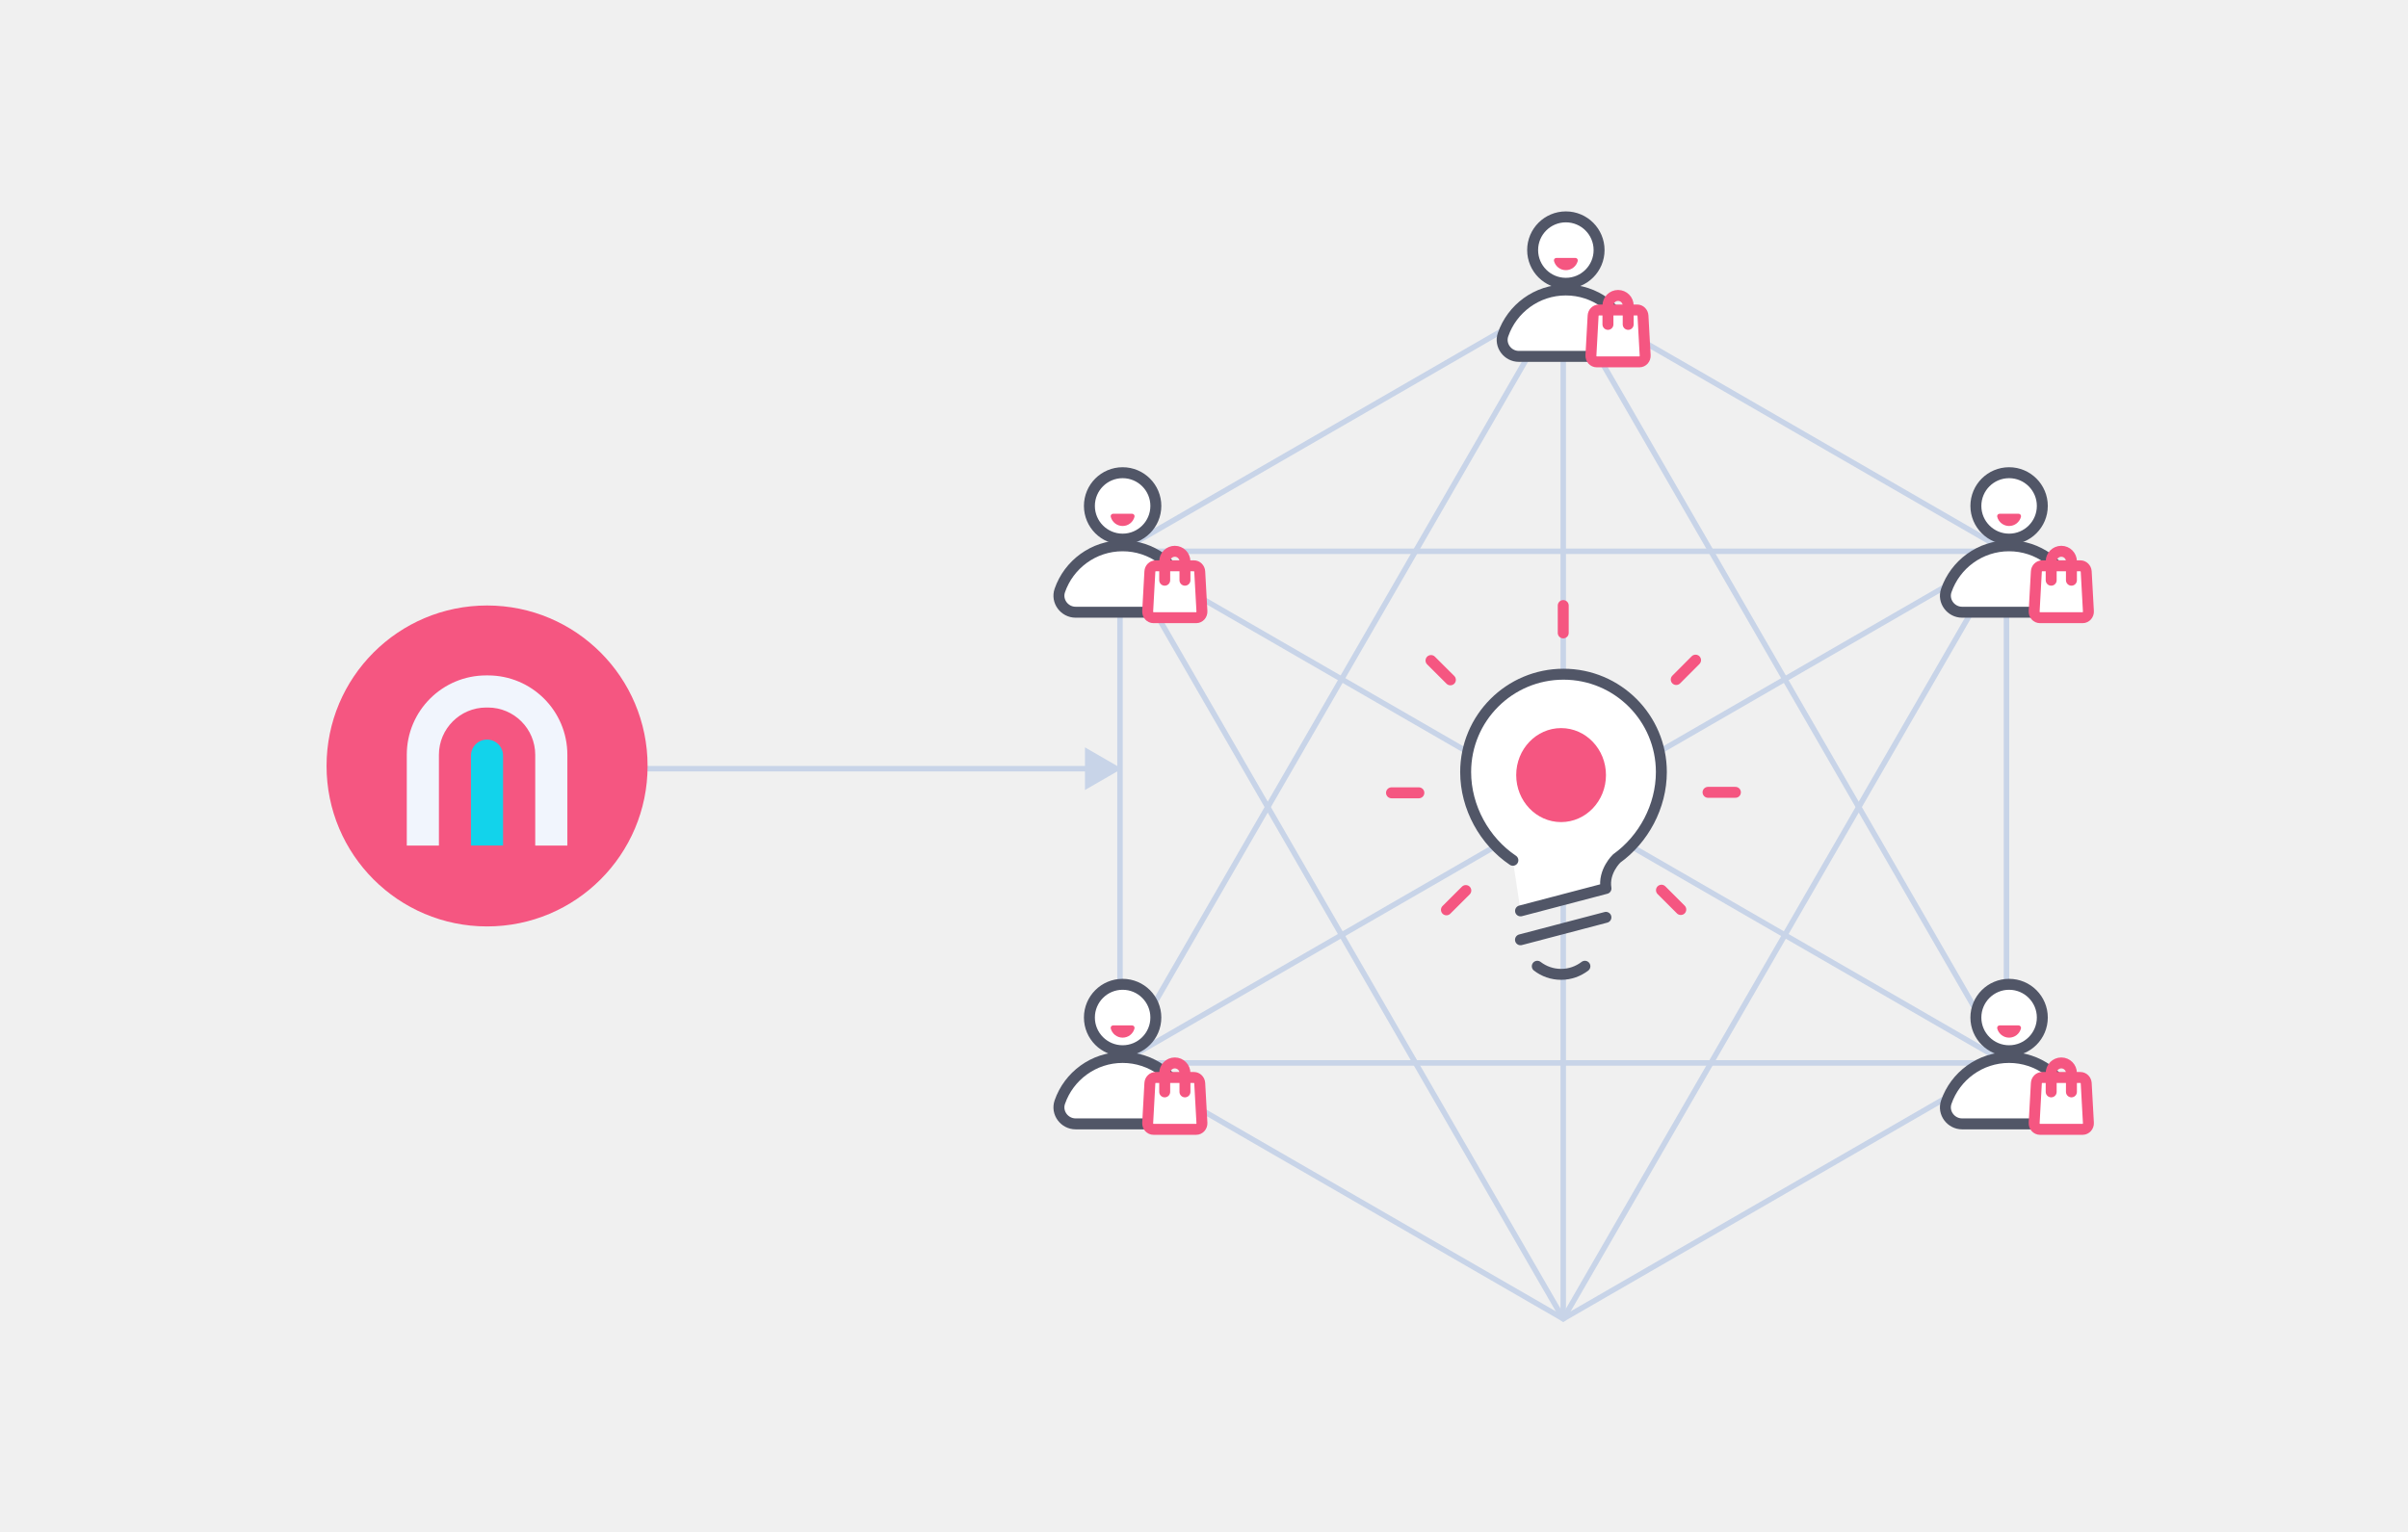
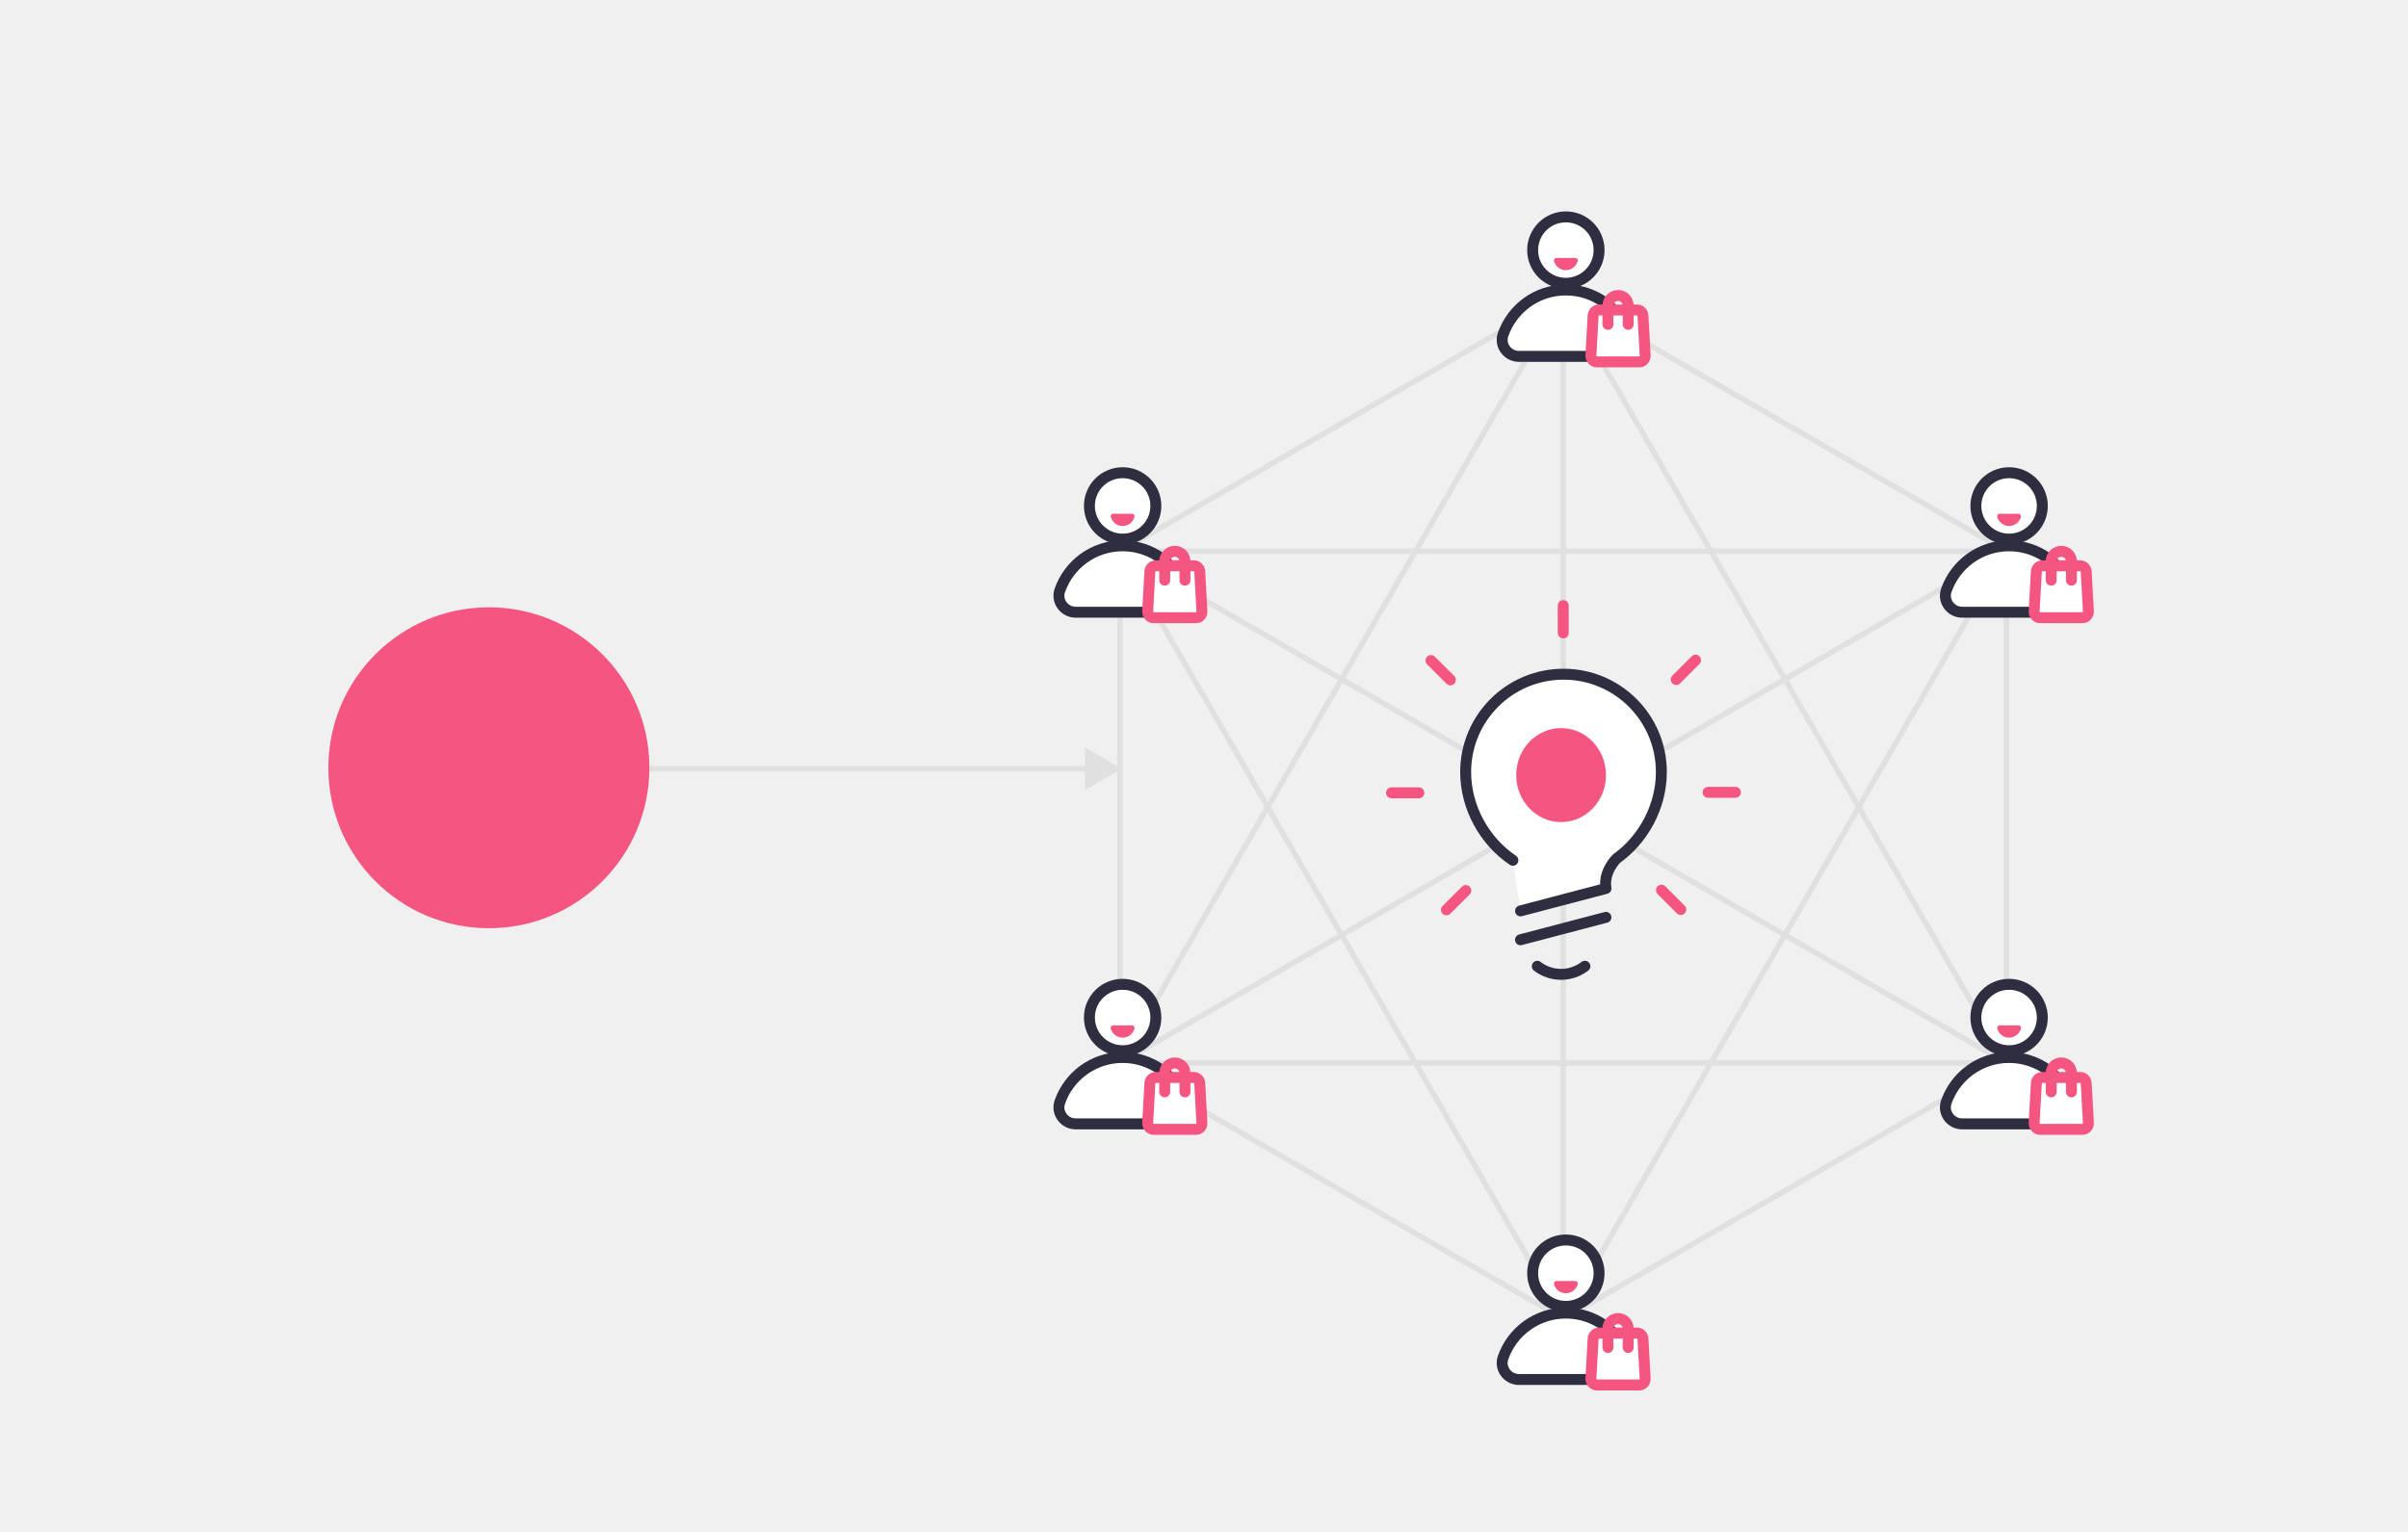
<svg xmlns="http://www.w3.org/2000/svg" width="440" height="280" viewBox="0 0 440 280" fill="none">
-   <line x1="204" y1="140.5" x2="100" y2="140.5" stroke="#C8D4E8" />
-   <path d="M89 169.33C105.198 169.33 118.33 156.199 118.33 140C118.33 123.802 105.198 110.67 89 110.67C72.801 110.67 59.67 123.802 59.67 140C59.67 156.199 72.801 169.33 89 169.33Z" fill="#F55681" />
-   <path d="M89.16 123.45H88.84C80.83 123.45 74.33 129.94 74.33 137.96V154.55H80.2V137.96C80.2 133.2 84.08 129.32 88.84 129.32H89.16C93.92 129.32 97.8 133.2 97.8 137.96V154.55H103.67V137.96C103.67 129.94 97.17 123.45 89.16 123.45Z" fill="#F1F5FD" />
-   <path d="M91.93 154.54H86.061V138.11C86.061 136.49 87.371 135.18 88.99 135.18C90.611 135.18 91.921 136.49 91.921 138.11V154.54H91.93Z" fill="#12D3EB" />
-   <path d="M366.63 194.28V100.76L285.64 54L204.65 100.76V194.28L285.64 241.04L366.63 194.28Z" stroke="#C8D4E8" stroke-miterlimit="10" stroke-linecap="round" stroke-linejoin="round" />
-   <path d="M285.641 54V241.04" stroke="#C8D4E8" stroke-miterlimit="10" stroke-linecap="round" stroke-linejoin="round" />
-   <path d="M204.65 100.76H366.63" stroke="#C8D4E8" stroke-miterlimit="10" stroke-linecap="round" stroke-linejoin="round" />
-   <path d="M204.65 194.28H366.63" stroke="#C8D4E8" stroke-miterlimit="10" stroke-linecap="round" stroke-linejoin="round" />
-   <path d="M204.65 100.76L285.64 241.04" stroke="#C8D4E8" stroke-miterlimit="10" stroke-linecap="round" stroke-linejoin="round" />
-   <path d="M285.641 54L366.631 194.28" stroke="#C8D4E8" stroke-miterlimit="10" stroke-linecap="round" stroke-linejoin="round" />
-   <path d="M366.631 100.76L285.641 241.04" stroke="#C8D4E8" stroke-miterlimit="10" stroke-linecap="round" stroke-linejoin="round" />
-   <path d="M285.64 54L204.65 194.28" stroke="#C8D4E8" stroke-miterlimit="10" stroke-linecap="round" stroke-linejoin="round" />
-   <path d="M204.65 100.76L366.63 194.28" stroke="#C8D4E8" stroke-miterlimit="10" stroke-linecap="round" stroke-linejoin="round" />
-   <path d="M204.65 194.28L366.63 100.76" stroke="#C8D4E8" stroke-miterlimit="10" stroke-linecap="round" stroke-linejoin="round" />
-   <path d="M286.121 51.78C289.473 51.78 292.191 49.062 292.191 45.71C292.191 42.358 289.473 39.64 286.121 39.64C282.768 39.64 280.051 42.358 280.051 45.71C280.051 49.062 282.768 51.78 286.121 51.78Z" fill="white" stroke="#515667" stroke-width="2" stroke-miterlimit="10" stroke-linecap="round" stroke-linejoin="round" />
-   <path d="M277.541 65.14C275.481 65.14 273.971 63.12 274.641 61.17C276.281 56.42 280.801 53 286.111 53C291.421 53 295.941 56.41 297.581 61.17C298.251 63.12 296.741 65.14 294.681 65.14H277.541Z" fill="white" stroke="#515667" stroke-width="2" stroke-miterlimit="10" stroke-linecap="round" stroke-linejoin="round" />
+   <line x1="204" y1="140.5" x2="100" y2="140.5" stroke="#E0E0E0" />
+   <path d="M89.33 169.66C105.529 169.66 118.66 156.529 118.66 140.33C118.66 124.131 105.529 111 89.33 111C73.132 111 60 124.131 60 140.33C60 156.529 73.132 169.66 89.33 169.66Z" fill="#F55681" />
+   <path d="M366.63 194.28V100.76L285.64 54L204.65 100.76V194.28L285.64 241.04L366.63 194.28Z" stroke="#E0E0E0" stroke-miterlimit="10" stroke-linecap="round" stroke-linejoin="round" />
+   <path d="M285.64 54V241.04" stroke="#E0E0E0" stroke-miterlimit="10" stroke-linecap="round" stroke-linejoin="round" />
+   <path d="M204.65 100.76H366.63" stroke="#E0E0E0" stroke-miterlimit="10" stroke-linecap="round" stroke-linejoin="round" />
+   <path d="M204.65 194.28H366.63" stroke="#E0E0E0" stroke-miterlimit="10" stroke-linecap="round" stroke-linejoin="round" />
+   <path d="M204.65 100.76L285.64 241.04" stroke="#E0E0E0" stroke-miterlimit="10" stroke-linecap="round" stroke-linejoin="round" />
+   <path d="M285.64 54L366.63 194.28" stroke="#E0E0E0" stroke-miterlimit="10" stroke-linecap="round" stroke-linejoin="round" />
+   <path d="M366.63 100.76L285.64 241.04" stroke="#E0E0E0" stroke-miterlimit="10" stroke-linecap="round" stroke-linejoin="round" />
+   <path d="M285.64 54L204.65 194.28" stroke="#E0E0E0" stroke-miterlimit="10" stroke-linecap="round" stroke-linejoin="round" />
+   <path d="M204.65 100.76L366.63 194.28" stroke="#E0E0E0" stroke-miterlimit="10" stroke-linecap="round" stroke-linejoin="round" />
+   <path d="M204.65 194.28L366.63 100.76" stroke="#E0E0E0" stroke-miterlimit="10" stroke-linecap="round" stroke-linejoin="round" />
+   <path d="M286.121 51.78C289.473 51.78 292.191 49.062 292.191 45.71C292.191 42.358 289.473 39.64 286.121 39.64C282.768 39.64 280.051 42.358 280.051 45.71C280.051 49.062 282.768 51.78 286.121 51.78Z" fill="white" stroke="#2F2E41" stroke-width="2" stroke-miterlimit="10" stroke-linecap="round" stroke-linejoin="round" />
+   <path d="M277.541 65.14C275.481 65.14 273.971 63.12 274.641 61.17C276.281 56.42 280.801 53 286.111 53C291.421 53 295.941 56.41 297.581 61.17C298.251 63.12 296.741 65.14 294.681 65.14H277.541Z" fill="white" stroke="#2F2E41" stroke-width="2" stroke-miterlimit="10" stroke-linecap="round" stroke-linejoin="round" />
  <path d="M287.851 47.14C288.141 47.14 288.361 47.42 288.291 47.7C288.041 48.66 287.171 49.38 286.121 49.38C285.081 49.38 284.201 48.67 283.951 47.7C283.881 47.42 284.091 47.14 284.391 47.14H287.851Z" fill="#F55681" />
  <path d="M299.561 66.14H291.761C291.151 66.14 290.671 65.6 290.701 64.96L291.101 57.71C291.131 57.12 291.601 56.66 292.161 56.66H299.151C299.711 56.66 300.171 57.12 300.211 57.71L300.611 64.96C300.651 65.6 300.171 66.14 299.561 66.14Z" fill="white" stroke="#F55681" stroke-width="2" stroke-miterlimit="10" stroke-linecap="round" stroke-linejoin="round" />
  <path d="M297.511 59.29V55.85C297.511 54.83 296.681 54 295.661 54C294.641 54 293.811 54.83 293.811 55.85V59.29" stroke="#F55681" stroke-width="2" stroke-miterlimit="10" stroke-linecap="round" stroke-linejoin="round" />
-   <path d="M205.131 98.54C208.483 98.54 211.201 95.822 211.201 92.47C211.201 89.118 208.483 86.4 205.131 86.4C201.778 86.4 199.061 89.118 199.061 92.47C199.061 95.822 201.778 98.54 205.131 98.54Z" fill="white" stroke="#515667" stroke-width="2" stroke-miterlimit="10" stroke-linecap="round" stroke-linejoin="round" />
-   <path d="M196.551 111.9C194.491 111.9 192.981 109.88 193.651 107.93C195.291 103.18 199.811 99.76 205.121 99.76C210.431 99.76 214.951 103.17 216.591 107.93C217.261 109.88 215.751 111.9 213.691 111.9H196.551Z" fill="white" stroke="#515667" stroke-width="2" stroke-miterlimit="10" stroke-linecap="round" stroke-linejoin="round" />
+   <path d="M286.121 238.78C289.473 238.78 292.191 236.062 292.191 232.71C292.191 229.358 289.473 226.64 286.121 226.64C282.768 226.64 280.051 229.358 280.051 232.71C280.051 236.062 282.768 238.78 286.121 238.78Z" fill="white" stroke="#2F2E41" stroke-width="2" stroke-miterlimit="10" stroke-linecap="round" stroke-linejoin="round" />
+   <path d="M277.541 252.14C275.481 252.14 273.971 250.12 274.641 248.17C276.281 243.42 280.801 240 286.111 240C291.421 240 295.941 243.41 297.581 248.17C298.251 250.12 296.741 252.14 294.681 252.14H277.541Z" fill="white" stroke="#2F2E41" stroke-width="2" stroke-miterlimit="10" stroke-linecap="round" stroke-linejoin="round" />
+   <path d="M287.851 234.14C288.141 234.14 288.361 234.42 288.291 234.7C288.041 235.66 287.171 236.38 286.121 236.38C285.081 236.38 284.201 235.67 283.951 234.7C283.881 234.42 284.091 234.14 284.391 234.14H287.851Z" fill="#F55681" />
+   <path d="M299.561 253.14H291.761C291.151 253.14 290.671 252.6 290.701 251.96L291.101 244.71C291.131 244.12 291.601 243.66 292.161 243.66H299.151C299.711 243.66 300.171 244.12 300.211 244.71L300.611 251.96C300.651 252.6 300.171 253.14 299.561 253.14Z" fill="white" stroke="#F55681" stroke-width="2" stroke-miterlimit="10" stroke-linecap="round" stroke-linejoin="round" />
+   <path d="M297.511 246.29V242.85C297.511 241.83 296.681 241 295.661 241C294.641 241 293.811 241.83 293.811 242.85V246.29" stroke="#F55681" stroke-width="2" stroke-miterlimit="10" stroke-linecap="round" stroke-linejoin="round" />
+   <path d="M205.131 98.54C208.483 98.54 211.201 95.822 211.201 92.47C211.201 89.118 208.483 86.4 205.131 86.4C201.778 86.4 199.061 89.118 199.061 92.47C199.061 95.822 201.778 98.54 205.131 98.54Z" fill="white" stroke="#2F2E41" stroke-width="2" stroke-miterlimit="10" stroke-linecap="round" stroke-linejoin="round" />
+   <path d="M196.55 111.9C194.49 111.9 192.98 109.88 193.65 107.93C195.29 103.18 199.81 99.76 205.12 99.76C210.43 99.76 214.95 103.17 216.59 107.93C217.26 109.88 215.75 111.9 213.69 111.9H196.55Z" fill="white" stroke="#2F2E41" stroke-width="2" stroke-miterlimit="10" stroke-linecap="round" stroke-linejoin="round" />
  <path d="M206.861 93.9C207.151 93.9 207.371 94.18 207.301 94.46C207.051 95.42 206.181 96.14 205.131 96.14C204.091 96.14 203.211 95.43 202.961 94.46C202.891 94.18 203.101 93.9 203.401 93.9H206.861Z" fill="#F55681" />
-   <path d="M218.57 112.9H210.77C210.16 112.9 209.68 112.36 209.71 111.72L210.11 104.47C210.14 103.88 210.61 103.42 211.17 103.42H218.16C218.72 103.42 219.18 103.88 219.22 104.47L219.62 111.72C219.66 112.36 219.18 112.9 218.57 112.9Z" fill="white" stroke="#F55681" stroke-width="2" stroke-miterlimit="10" stroke-linecap="round" stroke-linejoin="round" />
-   <path d="M216.52 106.05V102.61C216.52 101.59 215.69 100.76 214.67 100.76C213.65 100.76 212.82 101.59 212.82 102.61V106.05" stroke="#F55681" stroke-width="2" stroke-miterlimit="10" stroke-linecap="round" stroke-linejoin="round" />
-   <path d="M205.131 192.05C208.483 192.05 211.201 189.332 211.201 185.98C211.201 182.628 208.483 179.91 205.131 179.91C201.778 179.91 199.061 182.628 199.061 185.98C199.061 189.332 201.778 192.05 205.131 192.05Z" fill="white" stroke="#515667" stroke-width="2" stroke-miterlimit="10" stroke-linecap="round" stroke-linejoin="round" />
-   <path d="M196.551 205.42C194.491 205.42 192.981 203.4 193.651 201.45C195.291 196.7 199.811 193.28 205.121 193.28C210.431 193.28 214.951 196.69 216.591 201.45C217.261 203.4 215.751 205.42 213.691 205.42H196.551Z" fill="white" stroke="#515667" stroke-width="2" stroke-miterlimit="10" stroke-linecap="round" stroke-linejoin="round" />
+   <path d="M218.571 112.9H210.771C210.161 112.9 209.681 112.36 209.711 111.72L210.111 104.47C210.141 103.88 210.611 103.42 211.171 103.42H218.161C218.721 103.42 219.181 103.88 219.221 104.47L219.621 111.72C219.661 112.36 219.181 112.9 218.571 112.9Z" fill="white" stroke="#F55681" stroke-width="2" stroke-miterlimit="10" stroke-linecap="round" stroke-linejoin="round" />
+   <path d="M216.521 106.05V102.61C216.521 101.59 215.691 100.76 214.671 100.76C213.651 100.76 212.821 101.59 212.821 102.61V106.05" stroke="#F55681" stroke-width="2" stroke-miterlimit="10" stroke-linecap="round" stroke-linejoin="round" />
+   <path d="M205.131 192.05C208.483 192.05 211.201 189.333 211.201 185.98C211.201 182.628 208.483 179.91 205.131 179.91C201.778 179.91 199.061 182.628 199.061 185.98C199.061 189.333 201.778 192.05 205.131 192.05Z" fill="white" stroke="#2F2E41" stroke-width="2" stroke-miterlimit="10" stroke-linecap="round" stroke-linejoin="round" />
+   <path d="M196.55 205.42C194.49 205.42 192.98 203.4 193.65 201.45C195.29 196.7 199.81 193.28 205.12 193.28C210.43 193.28 214.95 196.69 216.59 201.45C217.26 203.4 215.75 205.42 213.69 205.42H196.55Z" fill="white" stroke="#2F2E41" stroke-width="2" stroke-miterlimit="10" stroke-linecap="round" stroke-linejoin="round" />
  <path d="M206.861 187.42C207.151 187.42 207.371 187.7 207.301 187.98C207.051 188.94 206.181 189.66 205.131 189.66C204.091 189.66 203.211 188.95 202.961 187.98C202.891 187.7 203.101 187.42 203.401 187.42H206.861Z" fill="#F55681" />
-   <path d="M218.57 206.42H210.77C210.16 206.42 209.68 205.88 209.71 205.24L210.11 197.99C210.14 197.4 210.61 196.94 211.17 196.94H218.16C218.72 196.94 219.18 197.4 219.22 197.99L219.62 205.24C219.66 205.87 219.18 206.42 218.57 206.42Z" fill="white" stroke="#F55681" stroke-width="2" stroke-miterlimit="10" stroke-linecap="round" stroke-linejoin="round" />
-   <path d="M216.52 199.57V196.13C216.52 195.11 215.69 194.28 214.67 194.28C213.65 194.28 212.82 195.11 212.82 196.13V199.57" stroke="#F55681" stroke-width="2" stroke-miterlimit="10" stroke-linecap="round" stroke-linejoin="round" />
-   <path d="M367.111 192.05C370.463 192.05 373.181 189.332 373.181 185.98C373.181 182.628 370.463 179.91 367.111 179.91C363.759 179.91 361.041 182.628 361.041 185.98C361.041 189.332 363.759 192.05 367.111 192.05Z" fill="white" stroke="#515667" stroke-width="2" stroke-miterlimit="10" stroke-linecap="round" stroke-linejoin="round" />
-   <path d="M358.532 205.42C356.472 205.42 354.962 203.4 355.632 201.45C357.272 196.7 361.792 193.28 367.102 193.28C372.412 193.28 376.932 196.69 378.572 201.45C379.242 203.4 377.732 205.42 375.672 205.42H358.532Z" fill="white" stroke="#515667" stroke-width="2" stroke-miterlimit="10" stroke-linecap="round" stroke-linejoin="round" />
-   <path d="M368.841 187.42C369.131 187.42 369.351 187.7 369.281 187.98C369.031 188.94 368.161 189.66 367.111 189.66C366.071 189.66 365.191 188.95 364.941 187.98C364.871 187.7 365.081 187.42 365.381 187.42H368.841Z" fill="#F55681" />
-   <path d="M380.551 206.42H372.751C372.141 206.42 371.661 205.88 371.691 205.24L372.091 197.99C372.121 197.4 372.591 196.94 373.151 196.94H380.141C380.701 196.94 381.161 197.4 381.201 197.99L381.601 205.24C381.641 205.87 381.151 206.42 380.551 206.42Z" fill="white" stroke="#F55681" stroke-width="2" stroke-miterlimit="10" stroke-linecap="round" stroke-linejoin="round" />
-   <path d="M378.501 199.57V196.13C378.501 195.11 377.671 194.28 376.651 194.28C375.631 194.28 374.801 195.11 374.801 196.13V199.57" stroke="#F55681" stroke-width="2" stroke-miterlimit="10" stroke-linecap="round" stroke-linejoin="round" />
-   <path d="M367.111 98.54C370.463 98.54 373.181 95.822 373.181 92.47C373.181 89.118 370.463 86.4 367.111 86.4C363.759 86.4 361.041 89.118 361.041 92.47C361.041 95.822 363.759 98.54 367.111 98.54Z" fill="white" stroke="#515667" stroke-width="2" stroke-miterlimit="10" stroke-linecap="round" stroke-linejoin="round" />
-   <path d="M358.532 111.9C356.472 111.9 354.962 109.88 355.632 107.93C357.272 103.18 361.792 99.76 367.102 99.76C372.412 99.76 376.932 103.17 378.572 107.93C379.242 109.88 377.732 111.9 375.672 111.9H358.532Z" fill="white" stroke="#515667" stroke-width="2" stroke-miterlimit="10" stroke-linecap="round" stroke-linejoin="round" />
-   <path d="M368.841 93.9C369.131 93.9 369.351 94.18 369.281 94.46C369.031 95.42 368.161 96.14 367.111 96.14C366.071 96.14 365.191 95.43 364.941 94.46C364.871 94.18 365.081 93.9 365.381 93.9H368.841Z" fill="#F55681" />
-   <path d="M380.551 112.9H372.751C372.141 112.9 371.661 112.36 371.691 111.72L372.091 104.47C372.121 103.88 372.591 103.42 373.151 103.42H380.141C380.701 103.42 381.161 103.88 381.201 104.47L381.601 111.72C381.641 112.36 381.151 112.9 380.551 112.9Z" fill="white" stroke="#F55681" stroke-width="2" stroke-miterlimit="10" stroke-linecap="round" stroke-linejoin="round" />
-   <path d="M378.501 106.05V102.61C378.501 101.59 377.671 100.76 376.651 100.76C375.631 100.76 374.801 101.59 374.801 102.61V106.05" stroke="#F55681" stroke-width="2" stroke-miterlimit="10" stroke-linecap="round" stroke-linejoin="round" />
+   <path d="M218.571 206.42H210.771C210.161 206.42 209.681 205.88 209.711 205.24L210.111 197.99C210.141 197.4 210.611 196.94 211.171 196.94H218.161C218.721 196.94 219.181 197.4 219.221 197.99L219.621 205.24C219.661 205.87 219.181 206.42 218.571 206.42Z" fill="white" stroke="#F55681" stroke-width="2" stroke-miterlimit="10" stroke-linecap="round" stroke-linejoin="round" />
+   <path d="M216.521 199.57V196.13C216.521 195.11 215.691 194.28 214.671 194.28C213.651 194.28 212.821 195.11 212.821 196.13V199.57" stroke="#F55681" stroke-width="2" stroke-miterlimit="10" stroke-linecap="round" stroke-linejoin="round" />
+   <path d="M367.111 192.05C370.463 192.05 373.181 189.333 373.181 185.98C373.181 182.628 370.463 179.91 367.111 179.91C363.758 179.91 361.041 182.628 361.041 185.98C361.041 189.333 363.758 192.05 367.111 192.05Z" fill="white" stroke="#2F2E41" stroke-width="2" stroke-miterlimit="10" stroke-linecap="round" stroke-linejoin="round" />
+   <path d="M358.53 205.42C356.47 205.42 354.96 203.4 355.63 201.45C357.27 196.7 361.79 193.28 367.1 193.28C372.41 193.28 376.93 196.69 378.57 201.45C379.24 203.4 377.73 205.42 375.67 205.42H358.53Z" fill="white" stroke="#2F2E41" stroke-width="2" stroke-miterlimit="10" stroke-linecap="round" stroke-linejoin="round" />
+   <path d="M368.84 187.42C369.13 187.42 369.35 187.7 369.28 187.98C369.03 188.94 368.16 189.66 367.11 189.66C366.07 189.66 365.19 188.95 364.94 187.98C364.87 187.7 365.08 187.42 365.38 187.42H368.84Z" fill="#F55681" />
+   <path d="M380.55 206.42H372.75C372.14 206.42 371.66 205.88 371.69 205.24L372.09 197.99C372.12 197.4 372.59 196.94 373.15 196.94H380.14C380.7 196.94 381.16 197.4 381.2 197.99L381.6 205.24C381.64 205.87 381.15 206.42 380.55 206.42Z" fill="white" stroke="#F55681" stroke-width="2" stroke-miterlimit="10" stroke-linecap="round" stroke-linejoin="round" />
+   <path d="M378.5 199.57V196.13C378.5 195.11 377.67 194.28 376.65 194.28C375.63 194.28 374.8 195.11 374.8 196.13V199.57" stroke="#F55681" stroke-width="2" stroke-miterlimit="10" stroke-linecap="round" stroke-linejoin="round" />
+   <path d="M367.111 98.54C370.463 98.54 373.181 95.822 373.181 92.47C373.181 89.118 370.463 86.4 367.111 86.4C363.758 86.4 361.041 89.118 361.041 92.47C361.041 95.822 363.758 98.54 367.111 98.54Z" fill="white" stroke="#2F2E41" stroke-width="2" stroke-miterlimit="10" stroke-linecap="round" stroke-linejoin="round" />
+   <path d="M358.53 111.9C356.47 111.9 354.96 109.88 355.63 107.93C357.27 103.18 361.79 99.76 367.1 99.76C372.41 99.76 376.93 103.17 378.57 107.93C379.24 109.88 377.73 111.9 375.67 111.9H358.53Z" fill="white" stroke="#2F2E41" stroke-width="2" stroke-miterlimit="10" stroke-linecap="round" stroke-linejoin="round" />
+   <path d="M368.84 93.9C369.13 93.9 369.35 94.18 369.28 94.46C369.03 95.42 368.16 96.14 367.11 96.14C366.07 96.14 365.19 95.43 364.94 94.46C364.87 94.18 365.08 93.9 365.38 93.9H368.84Z" fill="#F55681" />
+   <path d="M380.55 112.9H372.75C372.14 112.9 371.66 112.36 371.69 111.72L372.09 104.47C372.12 103.88 372.59 103.42 373.15 103.42H380.14C380.7 103.42 381.16 103.88 381.2 104.47L381.6 111.72C381.64 112.36 381.15 112.9 380.55 112.9Z" fill="white" stroke="#F55681" stroke-width="2" stroke-miterlimit="10" stroke-linecap="round" stroke-linejoin="round" />
+   <path d="M378.5 106.05V102.61C378.5 101.59 377.67 100.76 376.65 100.76C375.63 100.76 374.8 101.59 374.8 102.61V106.05" stroke="#F55681" stroke-width="2" stroke-miterlimit="10" stroke-linecap="round" stroke-linejoin="round" />
  <path d="M277.841 166.49L293.451 162.39C292.931 159.25 295.411 156.91 295.411 156.91C300.321 153.39 303.571 147.4 303.571 141.11C303.571 131.24 295.571 123.23 285.691 123.23C275.821 123.23 267.811 131.23 267.811 141.11C267.811 147.6 271.271 153.77 276.441 157.24" fill="white" />
-   <path d="M277.841 166.49L293.451 162.39C292.931 159.25 295.411 156.91 295.411 156.91C300.321 153.39 303.571 147.4 303.571 141.11C303.571 131.24 295.571 123.23 285.691 123.23C275.821 123.23 267.811 131.23 267.811 141.11C267.811 147.6 271.271 153.77 276.441 157.24" stroke="#515667" stroke-width="2" stroke-miterlimit="10" stroke-linecap="round" stroke-linejoin="round" />
-   <path d="M293.44 167.67L277.83 171.77" stroke="#515667" stroke-width="2" stroke-miterlimit="10" stroke-linecap="round" stroke-linejoin="round" />
-   <path d="M280.9 176.61C282.11 177.54 283.61 178.09 285.25 178.09C286.89 178.09 288.39 177.53 289.6 176.61" stroke="#515667" stroke-width="2" stroke-miterlimit="10" stroke-linecap="round" stroke-linejoin="round" />
+   <path d="M277.841 166.49L293.451 162.39C292.931 159.25 295.411 156.91 295.411 156.91C300.321 153.39 303.571 147.4 303.571 141.11C303.571 131.24 295.571 123.23 285.691 123.23C275.821 123.23 267.811 131.23 267.811 141.11C267.811 147.6 271.271 153.77 276.441 157.24" stroke="#2F2E41" stroke-width="2" stroke-miterlimit="10" stroke-linecap="round" stroke-linejoin="round" />
+   <path d="M293.441 167.67L277.831 171.77" stroke="#2F2E41" stroke-width="2" stroke-miterlimit="10" stroke-linecap="round" stroke-linejoin="round" />
+   <path d="M280.9 176.61C282.11 177.54 283.61 178.09 285.25 178.09C286.89 178.09 288.39 177.53 289.6 176.61" stroke="#2F2E41" stroke-width="2" stroke-miterlimit="10" stroke-linecap="round" stroke-linejoin="round" />
  <path d="M285.641 110.68V115.68" stroke="#F55681" stroke-width="2" stroke-miterlimit="10" stroke-linecap="round" stroke-linejoin="round" />
  <path d="M261.48 120.73L265.02 124.26" stroke="#F55681" stroke-width="2" stroke-miterlimit="10" stroke-linecap="round" stroke-linejoin="round" />
  <path d="M254.26 144.91H259.26" stroke="#F55681" stroke-width="2" stroke-miterlimit="10" stroke-linecap="round" stroke-linejoin="round" />
-   <path d="M264.299 166.3L267.839 162.77" stroke="#F55681" stroke-width="2" stroke-miterlimit="10" stroke-linecap="round" stroke-linejoin="round" />
-   <path d="M307.12 166.24L303.59 162.71" stroke="#F55681" stroke-width="2" stroke-miterlimit="10" stroke-linecap="round" stroke-linejoin="round" />
-   <path d="M317.1 144.82H312.1" stroke="#F55681" stroke-width="2" stroke-miterlimit="10" stroke-linecap="round" stroke-linejoin="round" />
-   <path d="M309.819 120.66L306.289 124.2" stroke="#F55681" stroke-width="2" stroke-miterlimit="10" stroke-linecap="round" stroke-linejoin="round" />
-   <path d="M285.249 150.26C289.778 150.26 293.449 146.414 293.449 141.67C293.449 136.926 289.778 133.08 285.249 133.08C280.72 133.08 277.049 136.926 277.049 141.67C277.049 146.414 280.72 150.26 285.249 150.26Z" fill="#F55681" />
-   <path d="M205 140.5L198.25 144.397L198.25 136.603L205 140.5Z" fill="#C8D4E8" />
+   <path d="M264.301 166.3L267.841 162.77" stroke="#F55681" stroke-width="2" stroke-miterlimit="10" stroke-linecap="round" stroke-linejoin="round" />
+   <path d="M307.121 166.24L303.591 162.71" stroke="#F55681" stroke-width="2" stroke-miterlimit="10" stroke-linecap="round" stroke-linejoin="round" />
+   <path d="M317.101 144.82H312.101" stroke="#F55681" stroke-width="2" stroke-miterlimit="10" stroke-linecap="round" stroke-linejoin="round" />
+   <path d="M309.821 120.66L306.291 124.2" stroke="#F55681" stroke-width="2" stroke-miterlimit="10" stroke-linecap="round" stroke-linejoin="round" />
+   <path d="M285.251 150.26C289.779 150.26 293.451 146.414 293.451 141.67C293.451 136.926 289.779 133.08 285.251 133.08C280.722 133.08 277.051 136.926 277.051 141.67C277.051 146.414 280.722 150.26 285.251 150.26Z" fill="#F55681" />
+   <path d="M205 140.5L198.25 144.397L198.25 136.603L205 140.5Z" fill="#E0E0E0" />
</svg>
